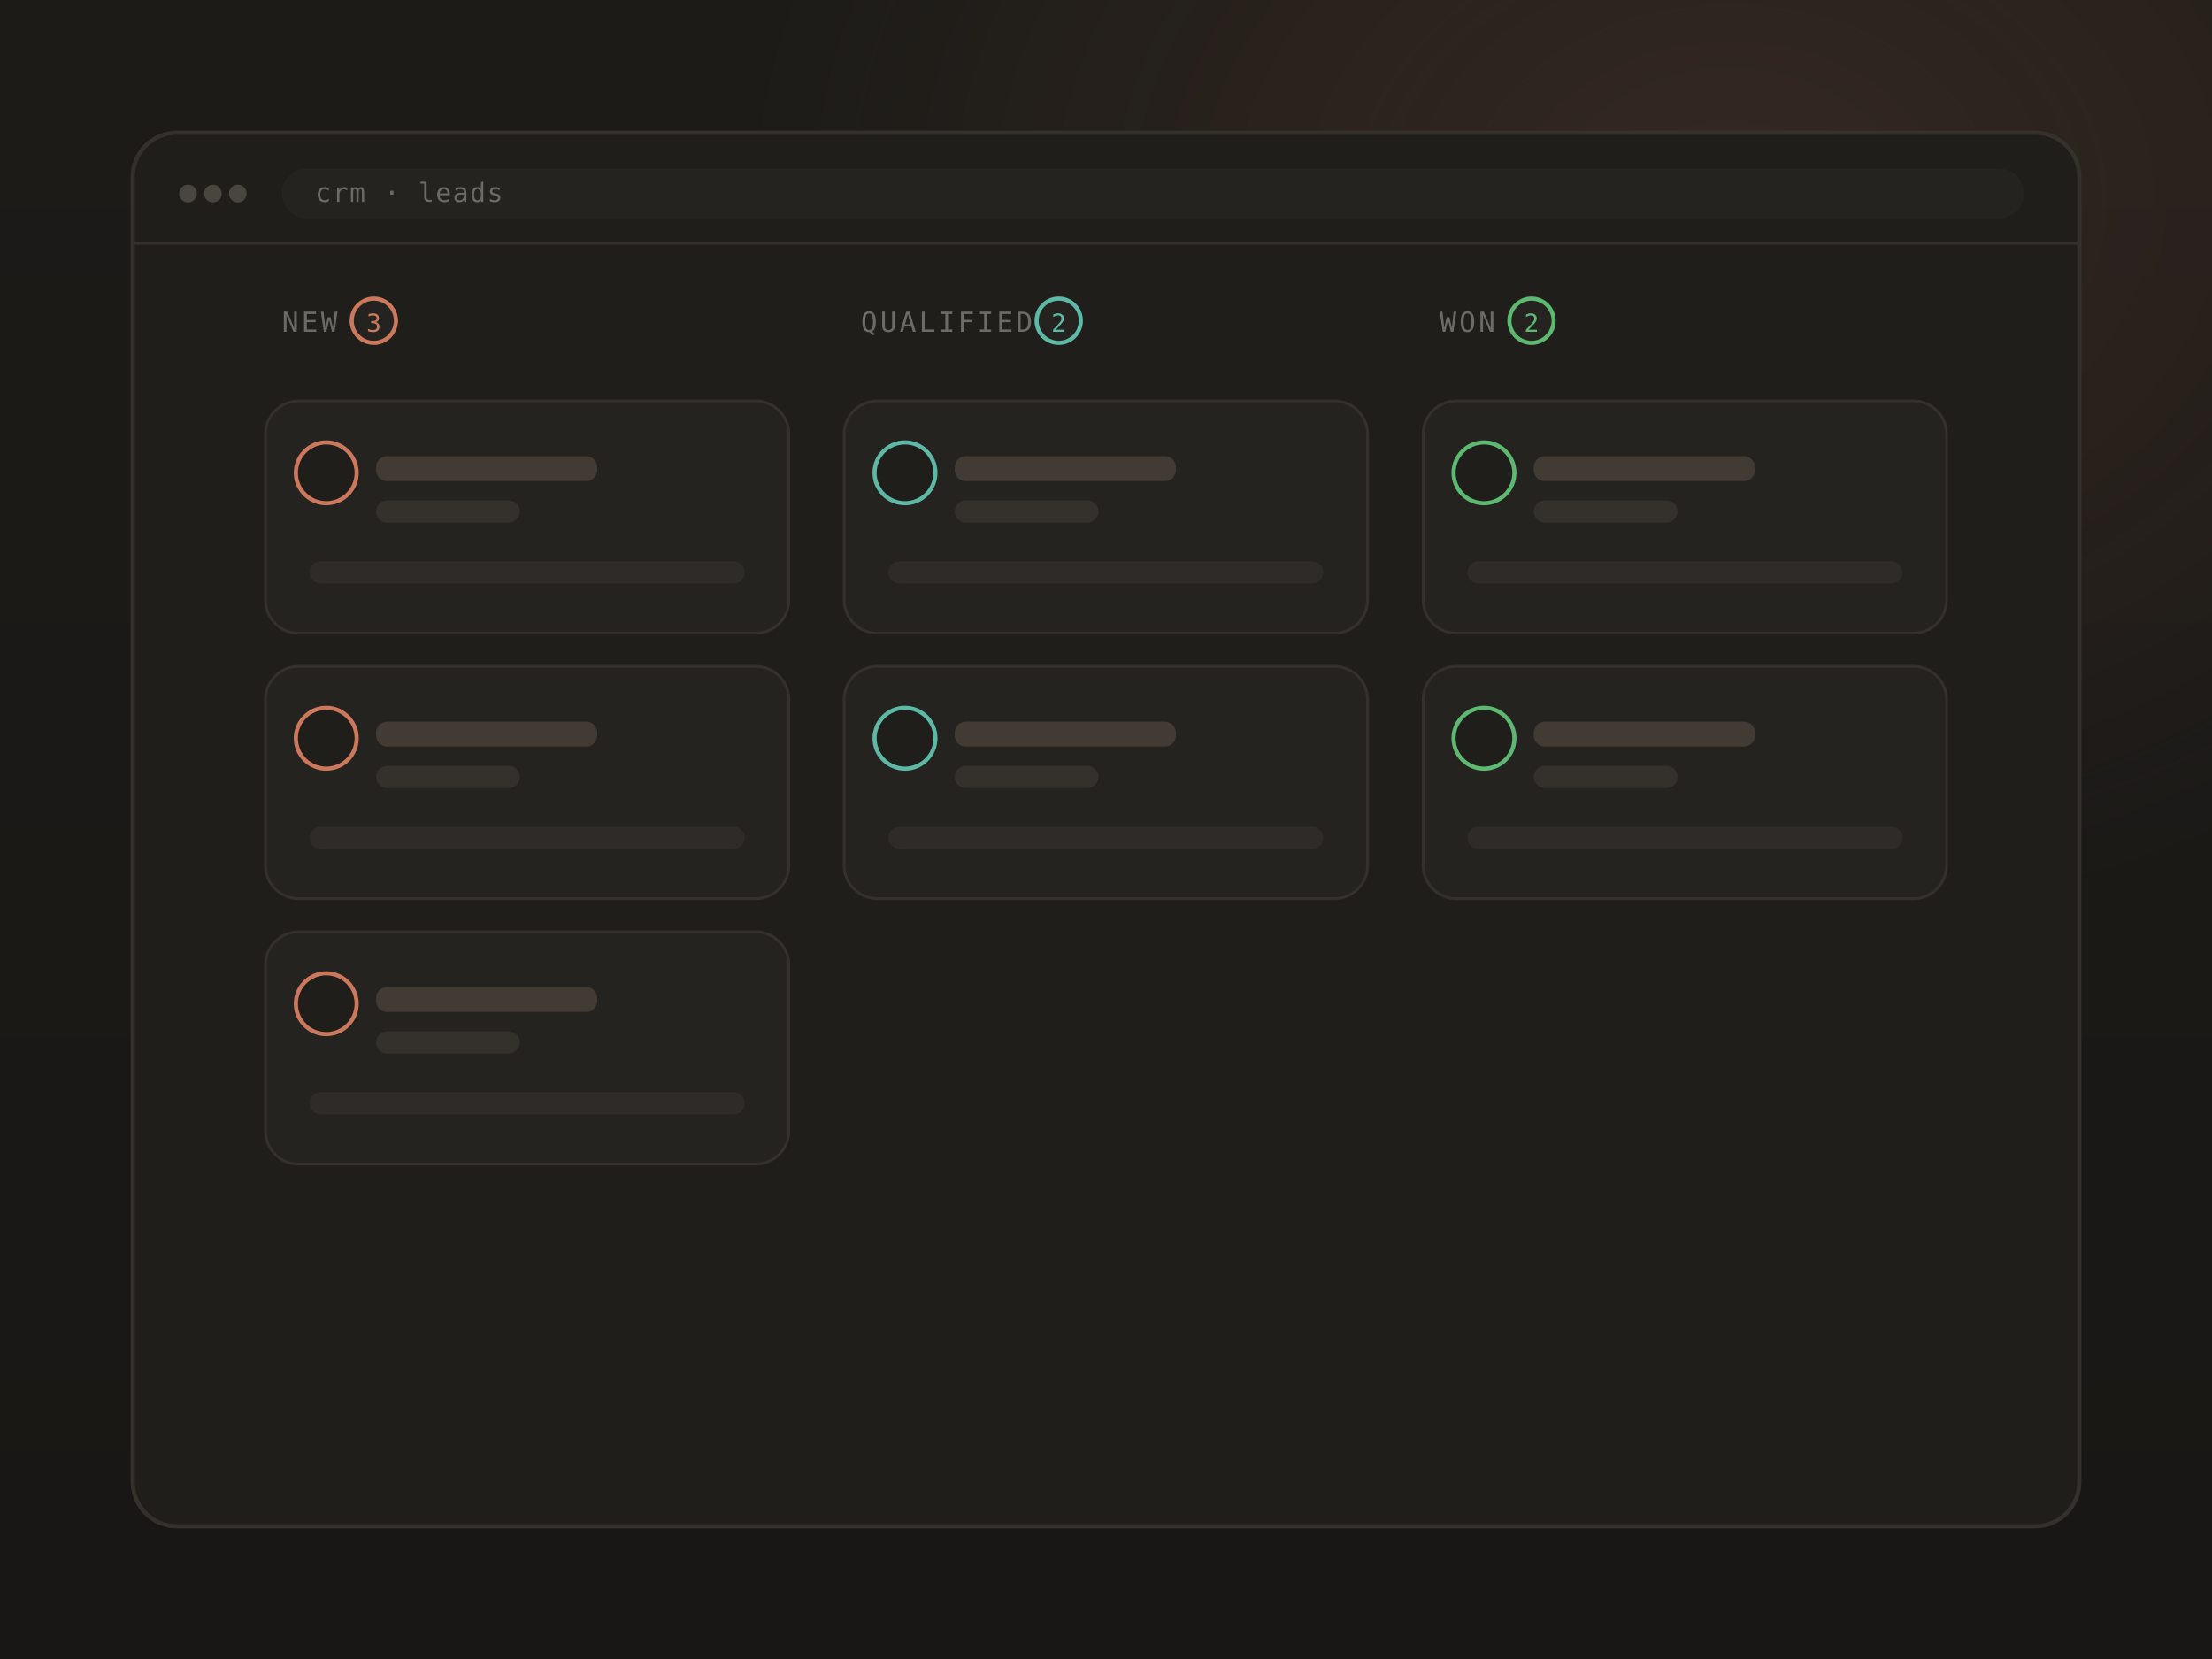
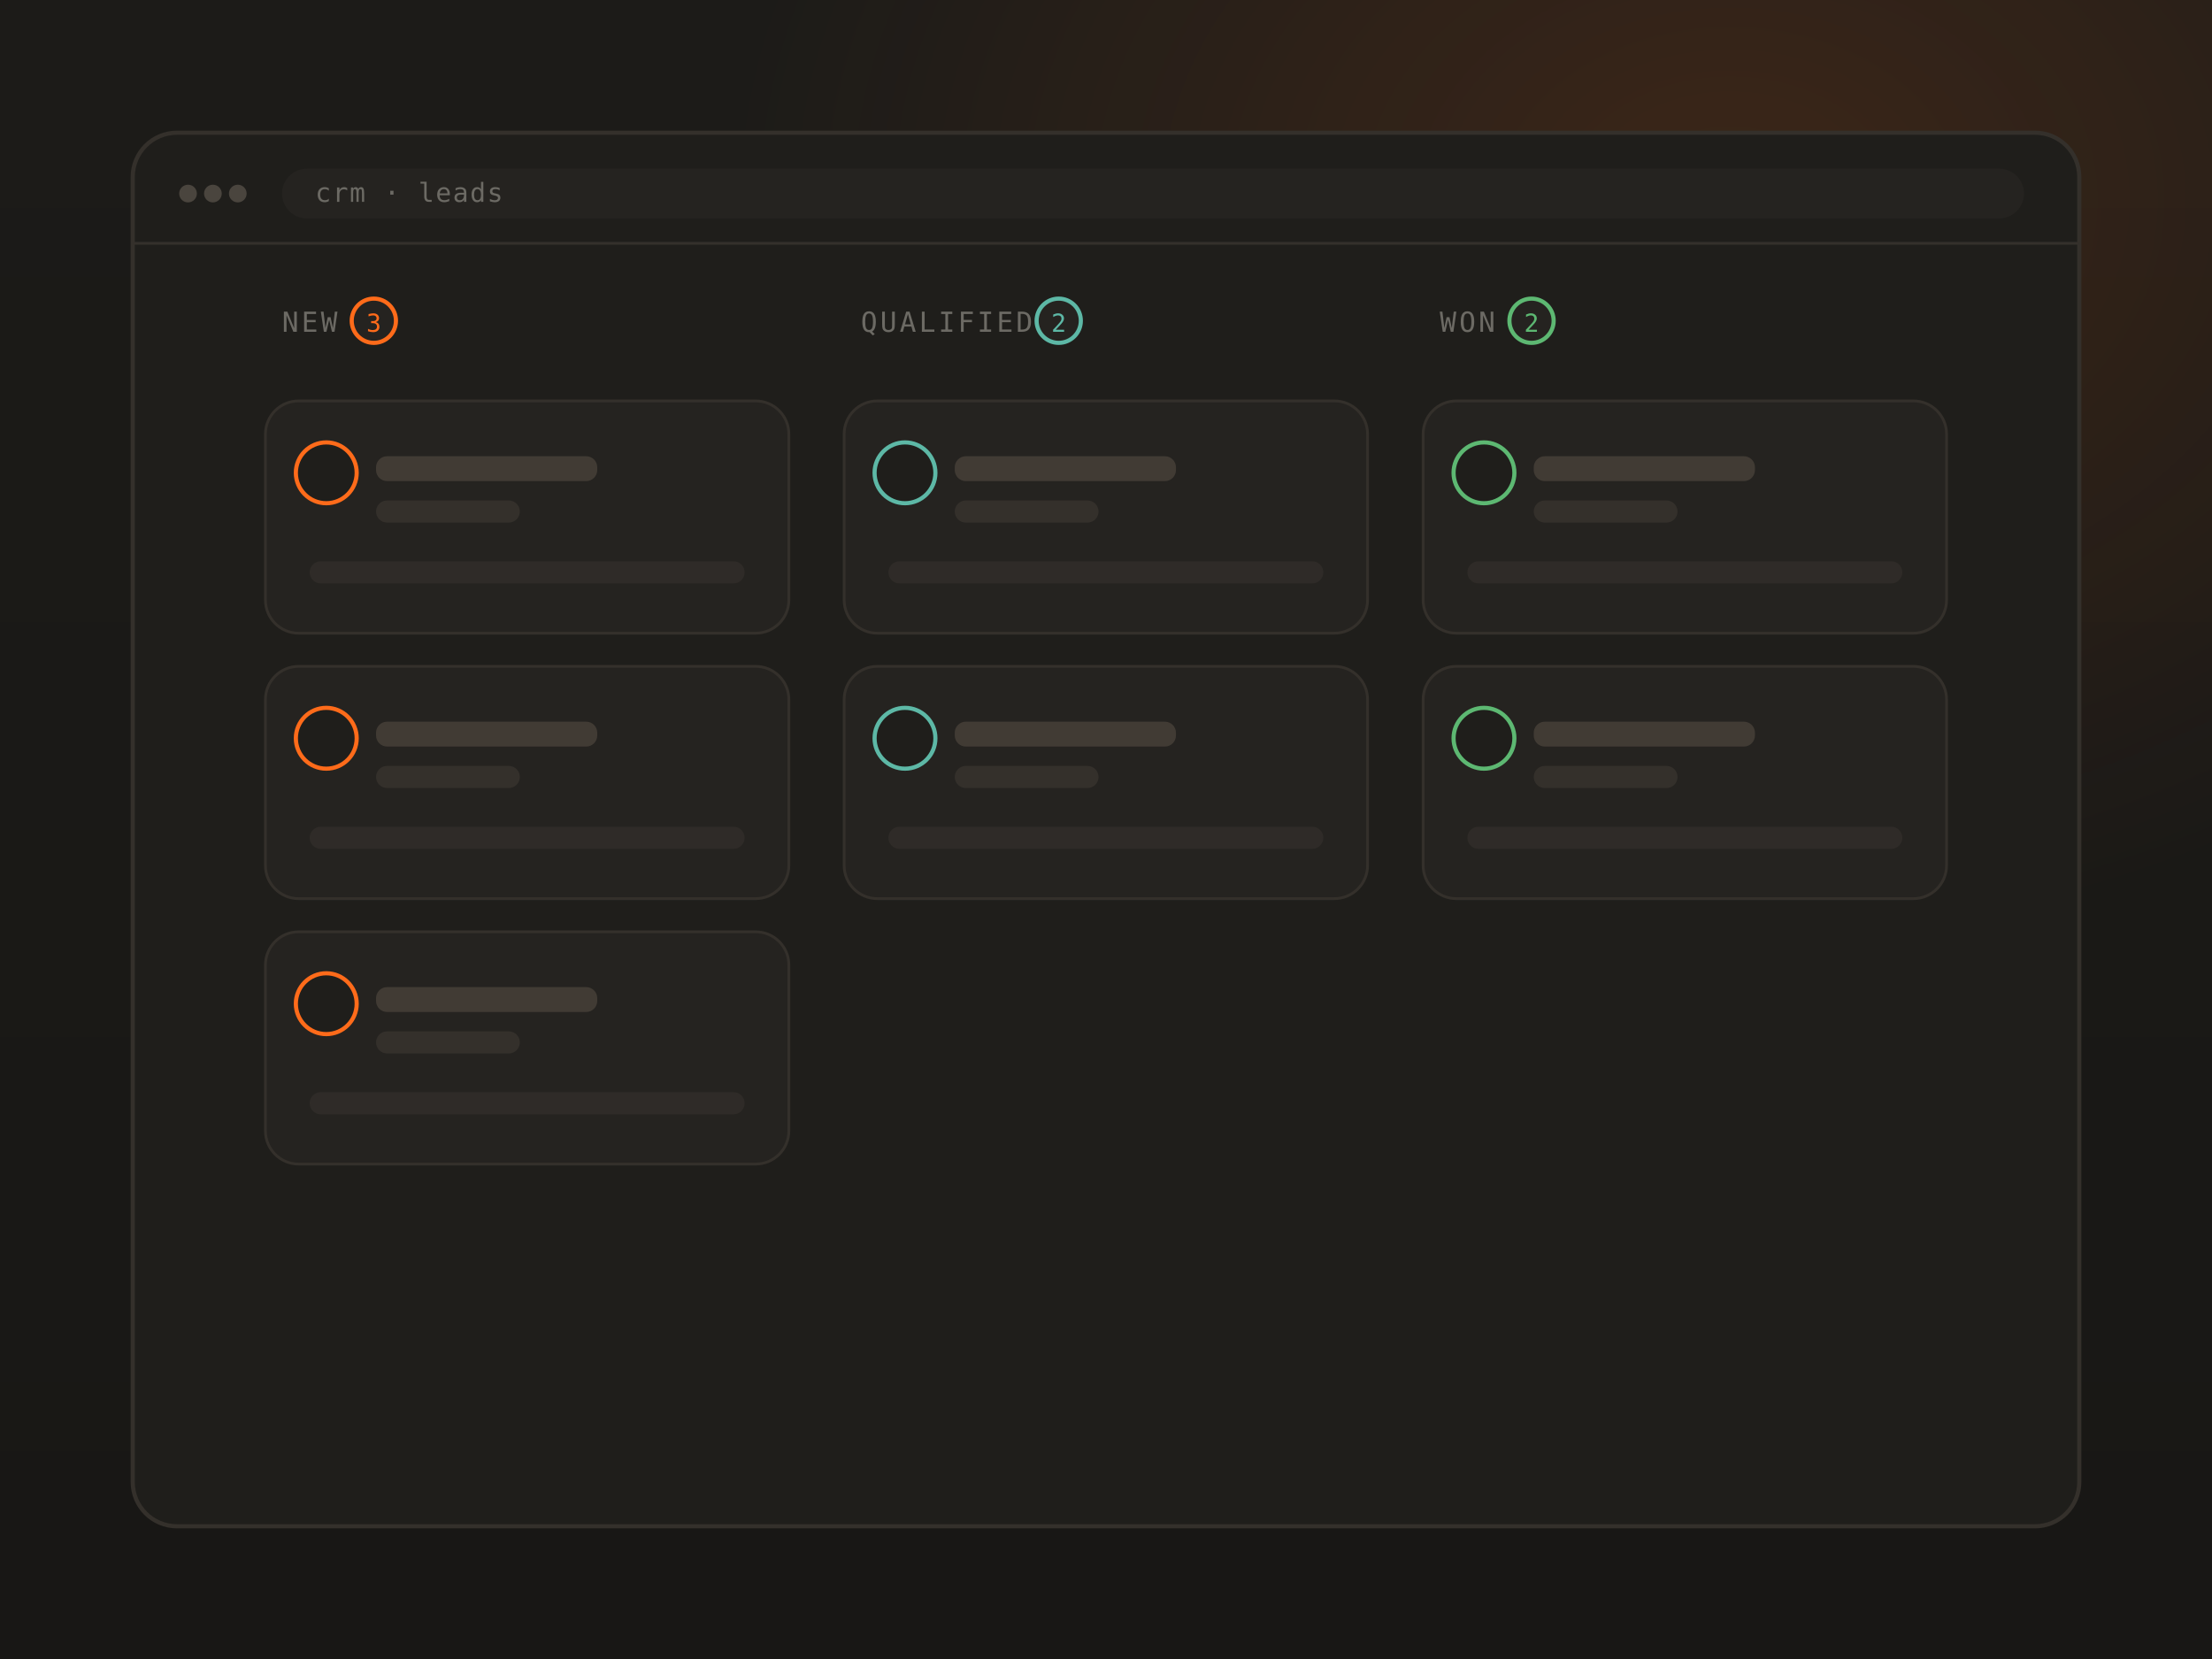
<svg xmlns="http://www.w3.org/2000/svg" viewBox="0 0 800 600" width="800" height="600" role="img">
  <defs>
    <linearGradient id="bg" x1="0" y1="0" x2="0" y2="1">
      <stop offset="0" stop-color="#1c1b18" />
      <stop offset="1" stop-color="#181715" />
    </linearGradient>
    <radialGradient id="glow" cx="0.78" cy="0.12" r="0.9">
-       <stop offset="0" stop-color="#cc785c" stop-opacity="0.14" />
-       <stop offset="0.5" stop-color="#cc785c" stop-opacity="0" />
+       <stop offset="0" stop-color="#ff6b1a" stop-opacity="0.14" />
+       <stop offset="0.5" stop-color="#ff6b1a" stop-opacity="0" />
    </radialGradient>
  </defs>
  <rect x="0.0" y="0.0" width="800.0" height="600.0" rx="0" fill="url(#bg)" />
  <rect x="0.0" y="0.0" width="800.0" height="600.0" rx="0" fill="url(#glow)" />
  <rect x="48.0" y="48.0" width="704.0" height="504.0" rx="16" fill="#1f1e1b" stroke="#34302b" stroke-width="1.5" />
  <circle cx="68.0" cy="70.0" r="3.2" fill="#4a453e" />
  <circle cx="77.0" cy="70.0" r="3.2" fill="#4a453e" />
  <circle cx="86.0" cy="70.0" r="3.2" fill="#4a453e" />
  <rect x="102.0" y="61.0" width="630.0" height="18.0" rx="9" fill="#252320" />
  <text x="114.0" y="73.0" font-family="'JetBrains Mono','SFMono-Regular',ui-monospace,monospace" font-size="9.5" font-weight="400" fill="#6c6a64" text-anchor="start" letter-spacing="0.5">crm · leads</text>
  <line x1="48.0" y1="88.0" x2="752.0" y2="88.0" stroke="#34302b" stroke-width="1" stroke-linecap="round" />
  <text x="102.0" y="120.0" font-family="'JetBrains Mono','SFMono-Regular',ui-monospace,monospace" font-size="10" font-weight="400" fill="#6c6a64" text-anchor="start" letter-spacing="1">NEW</text>
-   <circle cx="135.2" cy="116.0" r="8.0" fill="#252320" stroke="#cc785c" stroke-width="1.5" />
-   <text x="135.2" y="120.0" font-family="'JetBrains Mono','SFMono-Regular',ui-monospace,monospace" font-size="9" font-weight="400" fill="#cc785c" text-anchor="middle">3</text>
+   <circle cx="135.2" cy="116.0" r="8.0" fill="#252320" stroke="#ff6b1a" stroke-width="1.5" />
+   <text x="135.2" y="120.0" font-family="'JetBrains Mono','SFMono-Regular',ui-monospace,monospace" font-size="9" font-weight="400" fill="#ff6b1a" text-anchor="middle">3</text>
  <rect x="96.0" y="145.0" width="189.3" height="84.0" rx="12" fill="#252320" stroke="#34302b" stroke-width="1" />
-   <circle cx="118.0" cy="171.0" r="11.0" fill="#1f1e1b" stroke="#cc785c" stroke-width="1.5" />
+   <circle cx="118.0" cy="171.0" r="11.0" fill="#1f1e1b" stroke="#ff6b1a" stroke-width="1.5" />
  <rect x="136.0" y="165.0" width="80.0" height="9.0" rx="4" fill="#413b34" />
  <rect x="136.0" y="181.0" width="52.0" height="8.0" rx="4" fill="#34302b" />
  <rect x="112.0" y="203.0" width="157.3" height="8.0" rx="4" fill="#34302b" fill-opacity="0.7" />
  <rect x="96.0" y="241.0" width="189.3" height="84.0" rx="12" fill="#252320" stroke="#34302b" stroke-width="1" />
-   <circle cx="118.0" cy="267.0" r="11.0" fill="#1f1e1b" stroke="#cc785c" stroke-width="1.5" />
+   <circle cx="118.0" cy="267.0" r="11.0" fill="#1f1e1b" stroke="#ff6b1a" stroke-width="1.5" />
  <rect x="136.0" y="261.0" width="80.0" height="9.0" rx="4" fill="#413b34" />
  <rect x="136.0" y="277.0" width="52.0" height="8.0" rx="4" fill="#34302b" />
  <rect x="112.0" y="299.0" width="157.3" height="8.0" rx="4" fill="#34302b" fill-opacity="0.7" />
  <rect x="96.0" y="337.0" width="189.3" height="84.0" rx="12" fill="#252320" stroke="#34302b" stroke-width="1" />
-   <circle cx="118.0" cy="363.0" r="11.0" fill="#1f1e1b" stroke="#cc785c" stroke-width="1.5" />
+   <circle cx="118.0" cy="363.0" r="11.0" fill="#1f1e1b" stroke="#ff6b1a" stroke-width="1.5" />
  <rect x="136.0" y="357.0" width="80.0" height="9.0" rx="4" fill="#413b34" />
  <rect x="136.0" y="373.0" width="52.0" height="8.0" rx="4" fill="#34302b" />
  <rect x="112.0" y="395.0" width="157.3" height="8.0" rx="4" fill="#34302b" fill-opacity="0.7" />
  <text x="311.3" y="120.0" font-family="'JetBrains Mono','SFMono-Regular',ui-monospace,monospace" font-size="10" font-weight="400" fill="#6c6a64" text-anchor="start" letter-spacing="1">QUALIFIED</text>
  <circle cx="382.9" cy="116.0" r="8.0" fill="#252320" stroke="#5db8a6" stroke-width="1.5" />
  <text x="382.9" y="120.0" font-family="'JetBrains Mono','SFMono-Regular',ui-monospace,monospace" font-size="9" font-weight="400" fill="#5db8a6" text-anchor="middle">2</text>
  <rect x="305.3" y="145.0" width="189.3" height="84.0" rx="12" fill="#252320" stroke="#34302b" stroke-width="1" />
  <circle cx="327.3" cy="171.0" r="11.0" fill="#1f1e1b" stroke="#5db8a6" stroke-width="1.5" />
  <rect x="345.3" y="165.0" width="80.0" height="9.0" rx="4" fill="#413b34" />
  <rect x="345.3" y="181.0" width="52.0" height="8.0" rx="4" fill="#34302b" />
  <rect x="321.3" y="203.0" width="157.3" height="8.0" rx="4" fill="#34302b" fill-opacity="0.7" />
  <rect x="305.3" y="241.0" width="189.3" height="84.0" rx="12" fill="#252320" stroke="#34302b" stroke-width="1" />
  <circle cx="327.3" cy="267.0" r="11.0" fill="#1f1e1b" stroke="#5db8a6" stroke-width="1.5" />
  <rect x="345.3" y="261.0" width="80.0" height="9.0" rx="4" fill="#413b34" />
  <rect x="345.3" y="277.0" width="52.0" height="8.0" rx="4" fill="#34302b" />
  <rect x="321.3" y="299.0" width="157.3" height="8.0" rx="4" fill="#34302b" fill-opacity="0.7" />
  <text x="520.7" y="120.0" font-family="'JetBrains Mono','SFMono-Regular',ui-monospace,monospace" font-size="10" font-weight="400" fill="#6c6a64" text-anchor="start" letter-spacing="1">WON</text>
  <circle cx="553.9" cy="116.0" r="8.0" fill="#252320" stroke="#5db872" stroke-width="1.5" />
  <text x="553.9" y="120.0" font-family="'JetBrains Mono','SFMono-Regular',ui-monospace,monospace" font-size="9" font-weight="400" fill="#5db872" text-anchor="middle">2</text>
  <rect x="514.7" y="145.0" width="189.3" height="84.0" rx="12" fill="#252320" stroke="#34302b" stroke-width="1" />
  <circle cx="536.7" cy="171.0" r="11.0" fill="#1f1e1b" stroke="#5db872" stroke-width="1.5" />
  <rect x="554.7" y="165.0" width="80.0" height="9.0" rx="4" fill="#413b34" />
  <rect x="554.7" y="181.0" width="52.0" height="8.0" rx="4" fill="#34302b" />
  <rect x="530.7" y="203.0" width="157.3" height="8.0" rx="4" fill="#34302b" fill-opacity="0.7" />
  <rect x="514.7" y="241.0" width="189.3" height="84.0" rx="12" fill="#252320" stroke="#34302b" stroke-width="1" />
  <circle cx="536.7" cy="267.0" r="11.0" fill="#1f1e1b" stroke="#5db872" stroke-width="1.5" />
  <rect x="554.7" y="261.0" width="80.0" height="9.0" rx="4" fill="#413b34" />
  <rect x="554.7" y="277.0" width="52.0" height="8.0" rx="4" fill="#34302b" />
  <rect x="530.7" y="299.0" width="157.3" height="8.0" rx="4" fill="#34302b" fill-opacity="0.7" />
</svg>
